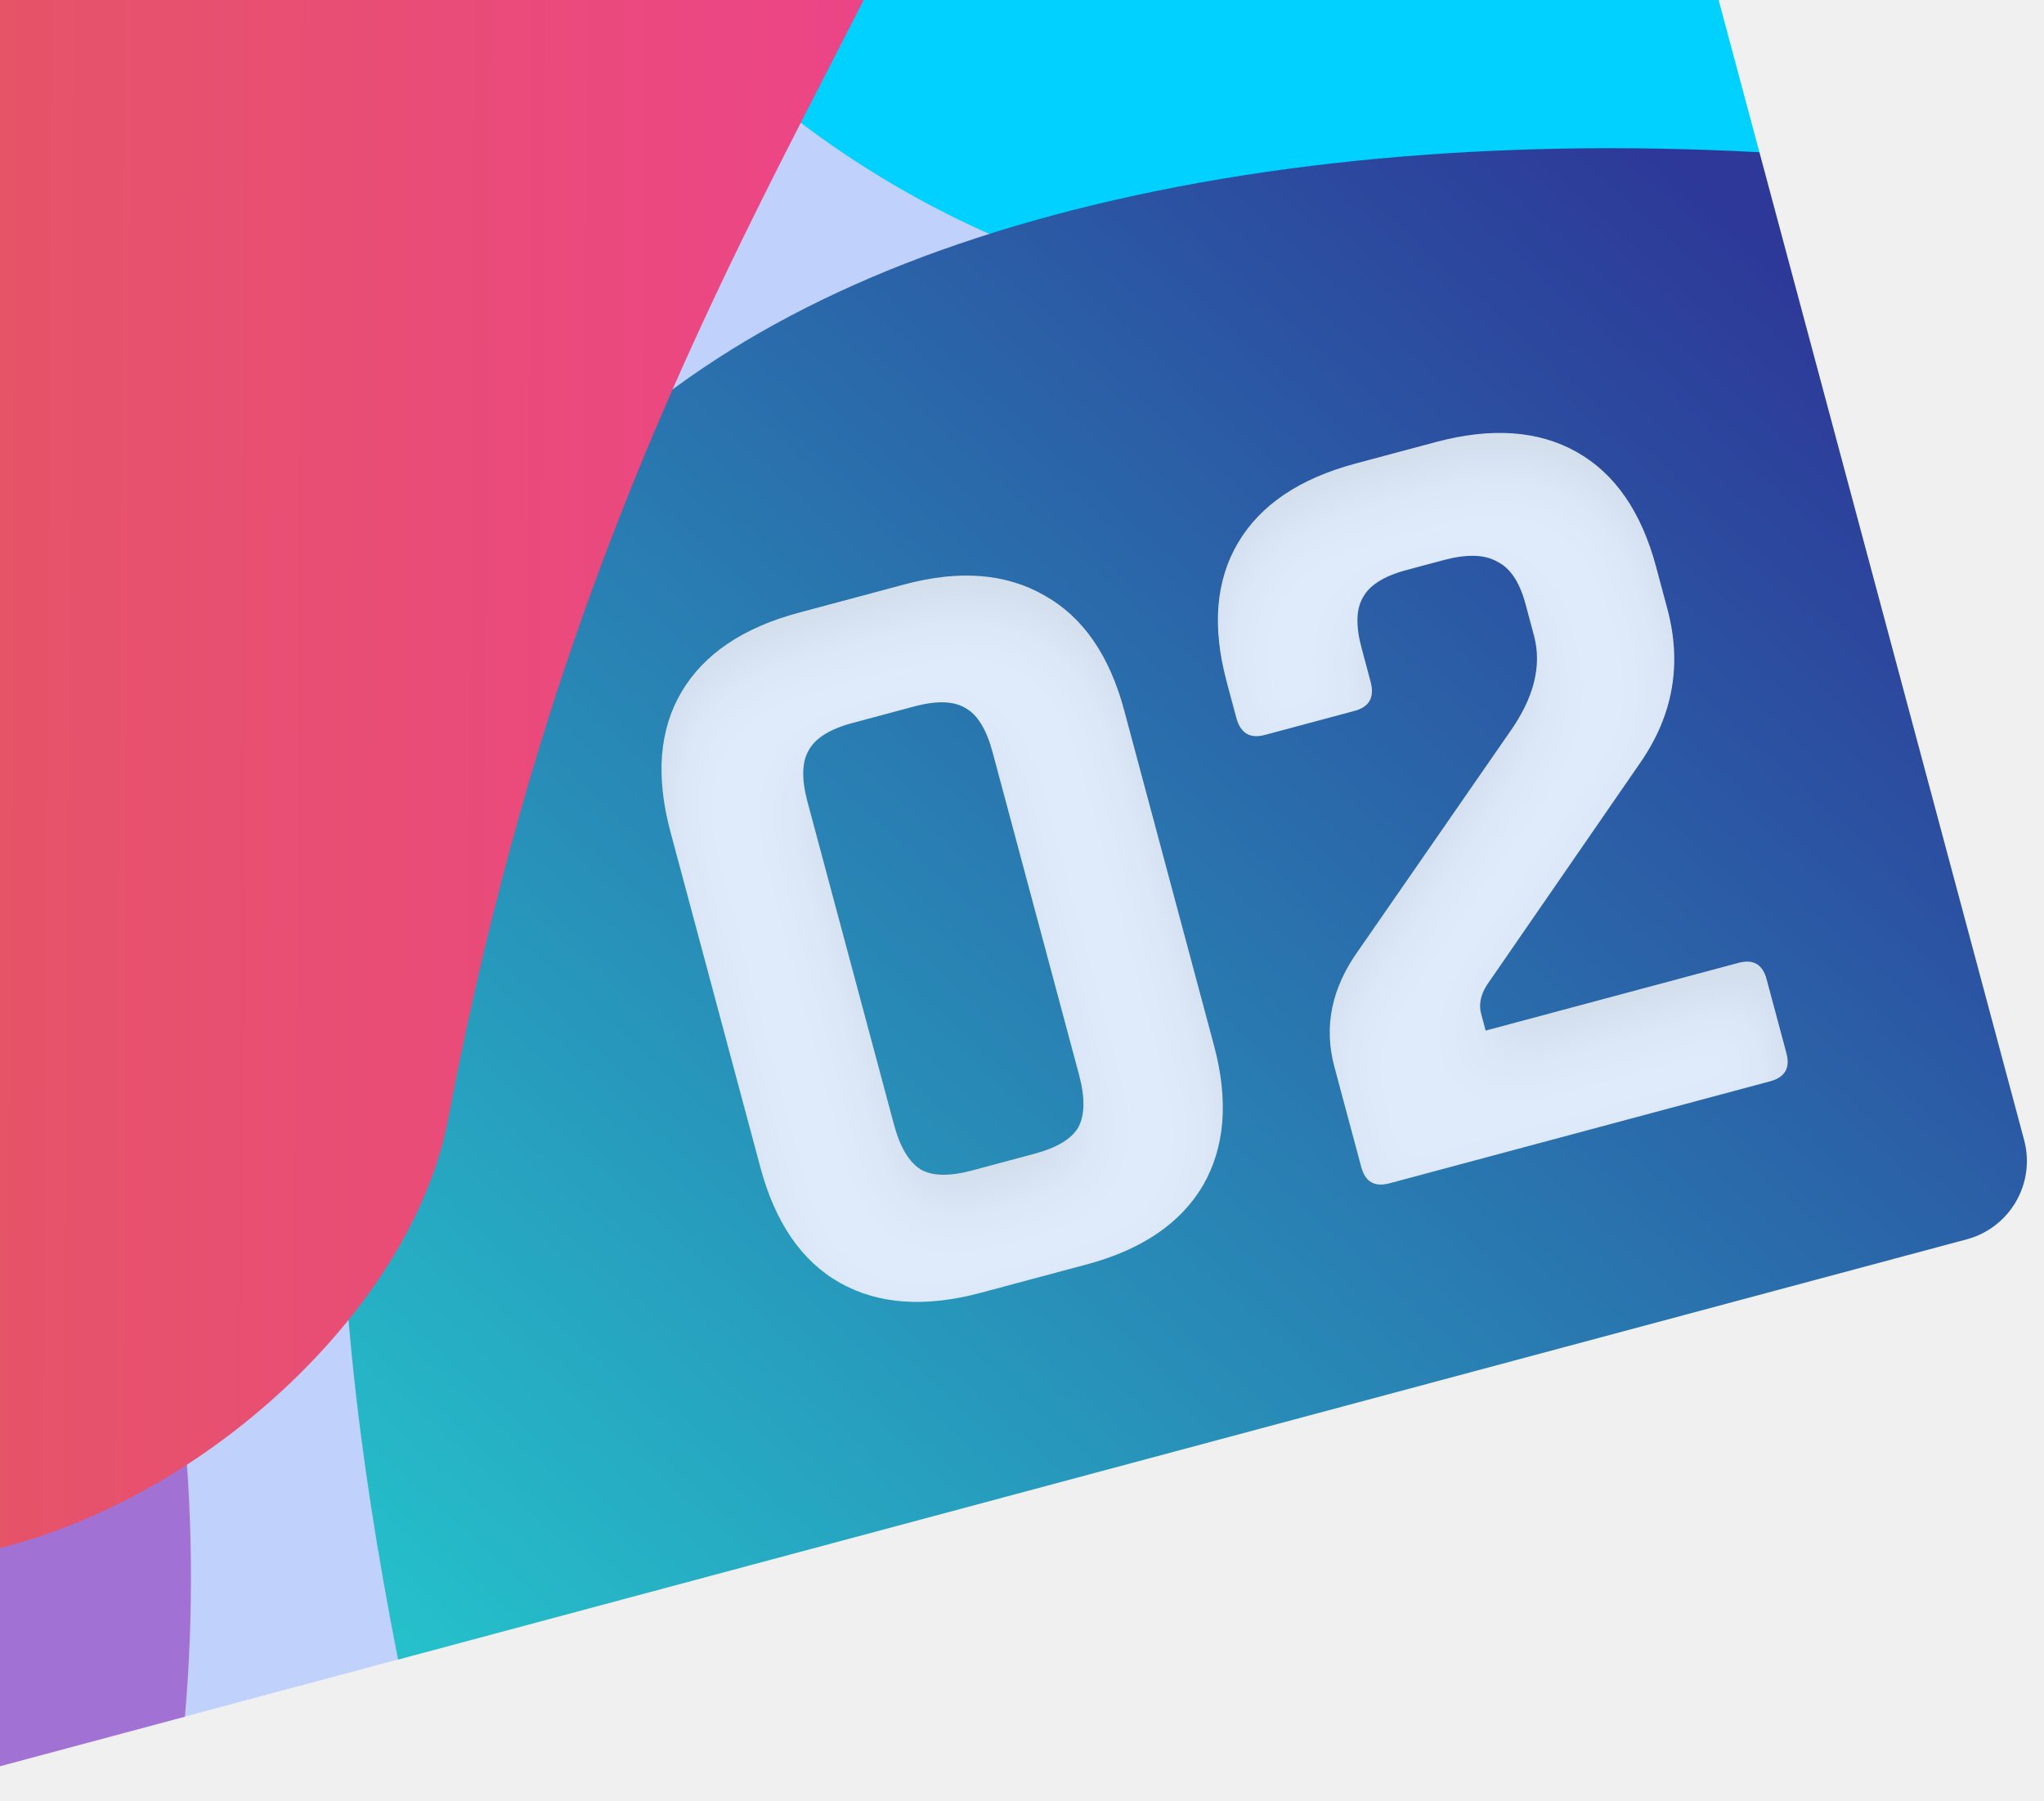
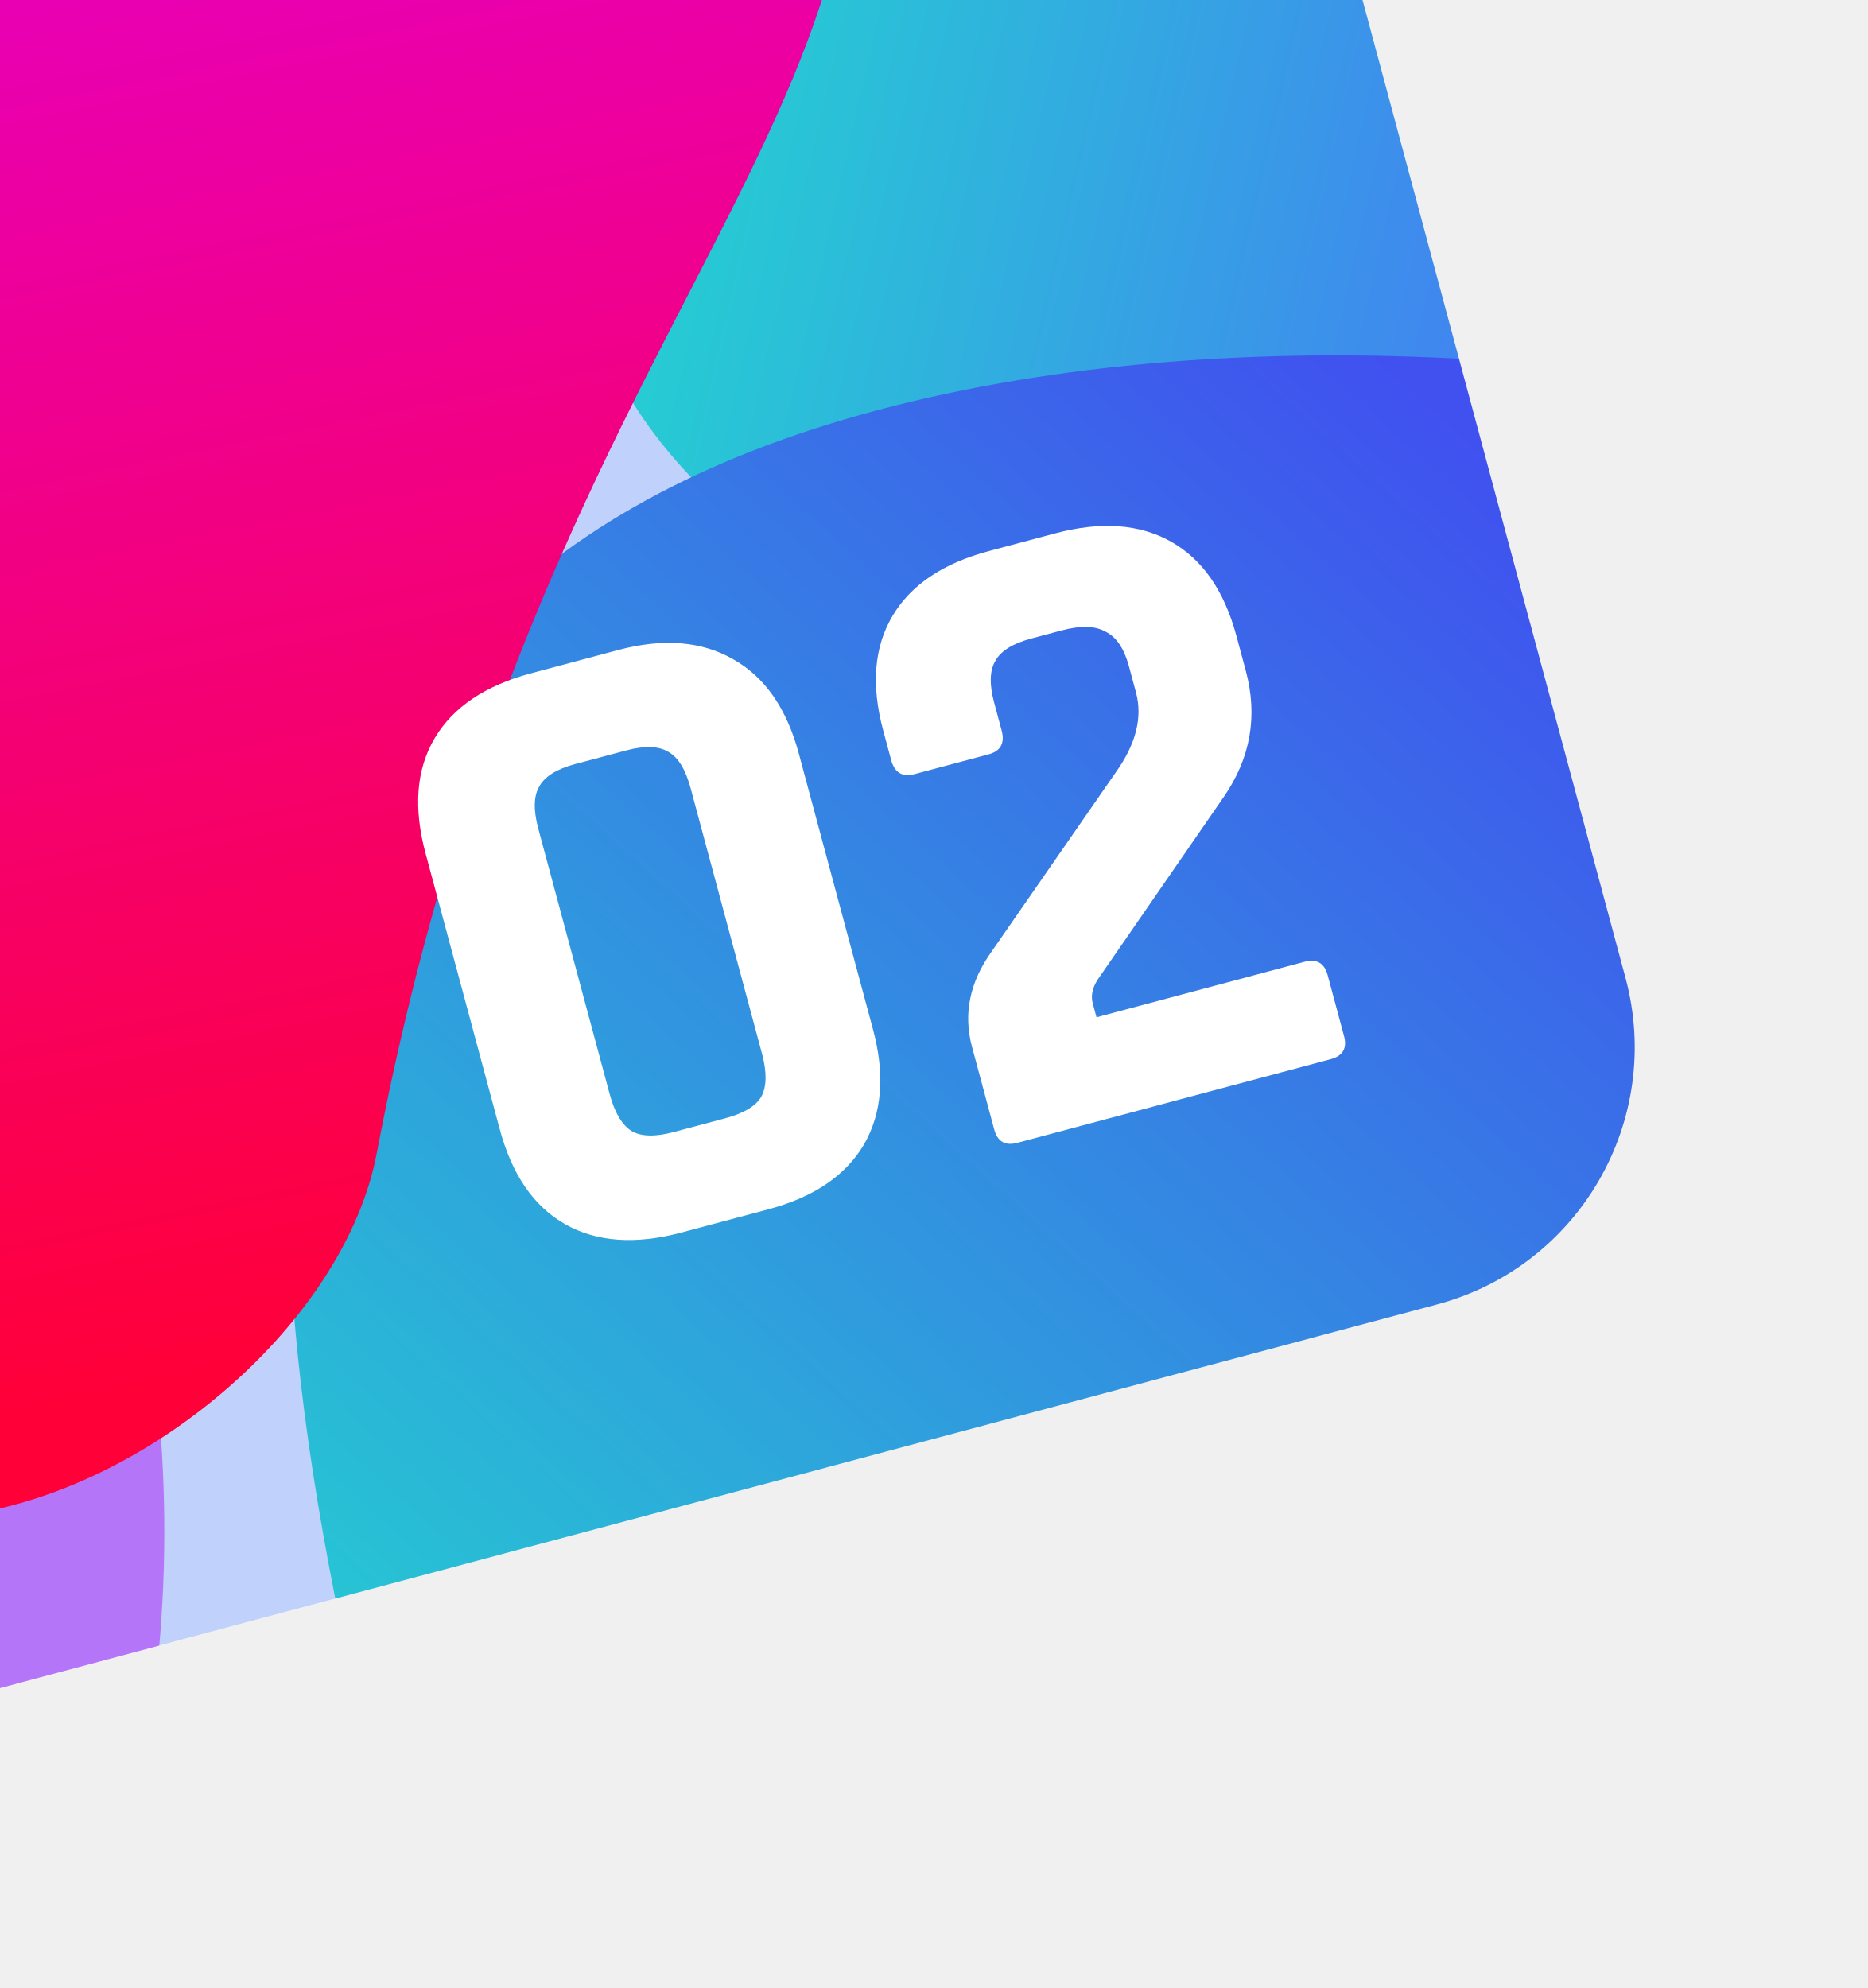
- <svg xmlns="http://www.w3.org/2000/svg" width="252" height="222" viewBox="0 0 252 222" fill="none">
-   <mask id="mask0" mask-type="alpha" maskUnits="userSpaceOnUse" x="0" y="0" width="252" height="222">
-     <rect width="252" height="222" fill="#C4C4C4" />
+ <svg xmlns="http://www.w3.org/2000/svg" width="280" height="298" viewBox="0 0 280 298" fill="none">
+   <mask id="mask0" mask-type="alpha" maskUnits="userSpaceOnUse" x="0" y="0" width="280" height="298">
+     <rect width="280" height="298" fill="#C4C4C4" />
  </mask>
  <g mask="url(#mask0)">
-     <mask id="mask1" mask-type="alpha" maskUnits="userSpaceOnUse" x="-268" y="-260" width="521" height="521">
-       <rect width="424.69" height="424.69" rx="10" transform="matrix(-0.258819 -0.965926 -0.965926 0.258819 252.137 150.219)" fill="#C4C4C4" />
+     <mask id="mask1" mask-type="alpha" maskUnits="userSpaceOnUse" x="-259" y="-217" width="505" height="504">
+       <rect width="424.791" height="426.105" rx="40" transform="matrix(-0.259681 -0.965694 -0.966156 0.257959 254.041 185.219)" fill="#C4C4C4" />
    </mask>
    <g mask="url(#mask1)">
-       <rect width="424.69" height="424.69" rx="10" transform="matrix(-0.258819 -0.965926 -0.965926 0.258819 252.137 150.219)" fill="#C0D1FC" />
-       <circle r="117.226" transform="matrix(-0.258819 -0.965926 -0.965926 0.258819 169.499 -78.3217)" fill="url(#paint0_linear)" />
-       <path d="M130 26.5C24.166 54.858 32.068 146.73 60.426 252.564C88.784 358.398 197.568 421.205 303.403 392.847C409.237 364.488 472.043 255.704 443.685 149.87C415.327 44.036 235.834 -1.858 130 26.5Z" fill="url(#paint1_linear)" />
-       <circle r="198.39" transform="matrix(-0.258819 -0.965926 -0.965926 0.258819 -174.897 194.428)" fill="#A172D3" />
-       <path d="M-365.412 -392.596C-506.913 -354.681 -590.886 -209.236 -552.971 -67.735C-515.237 73.088 -371.635 199.153 -230.782 162.983C-229.45 162.641 -228.183 161.998 -227.109 161.138C-84.796 47.313 -2.782 -64.078 -40.551 -205.038C-78.466 -346.538 -223.912 -430.511 -365.412 -392.596Z" fill="#EC9341" />
-       <path d="M-13.011 -170.211C-37.173 -163.737 -48.375 -120.25 -67.323 -76.674C-82.087 -42.721 -105.772 7.853 -97.874 39.117C-82.663 99.326 -68.397 117.19 -59.403 150.758C-38.584 228.454 46.809 182.439 55.256 137.934C80.526 4.794 144.001 -18.177 122.769 -97.418C101.536 -176.659 66.23 -191.443 -13.011 -170.211Z" fill="url(#paint2_linear)" />
-       <g filter="url(#filter0_i)">
-         <path d="M119.84 144.317L127.533 142.255C130.315 141.51 132.12 140.421 132.947 138.988C133.751 137.468 133.781 135.317 133.035 132.535L122.378 92.763C121.633 89.981 120.544 88.177 119.111 87.349C117.655 86.435 115.535 86.35 112.754 87.096L105.06 89.157C102.278 89.903 100.485 91.035 99.681 92.555C98.854 93.988 98.813 96.096 99.558 98.877L110.215 138.65C110.961 141.431 112.061 143.279 113.518 144.194C114.951 145.021 117.058 145.062 119.84 144.317ZM133.985 155.9L120.945 159.394C114.077 161.235 108.285 160.83 103.569 158.18C98.852 155.531 95.574 150.772 93.734 143.904L82.657 102.568C80.817 95.7 81.277 89.939 84.037 85.287C86.797 80.634 91.61 77.387 98.478 75.547L111.518 72.053C118.299 70.236 124.059 70.696 128.799 73.433C133.515 76.082 136.782 80.797 138.599 87.578L149.675 128.915C151.492 135.696 151.032 141.456 148.296 146.196C145.536 150.848 140.766 154.083 133.985 155.9ZM167.825 143.898L164.505 131.51C163.177 126.555 164.178 121.768 167.506 117.149L186.048 90.378C189.099 86.113 190.123 82.111 189.121 78.373L188.073 74.461C187.351 71.766 186.186 70.028 184.58 69.248C183.036 68.357 180.83 68.296 177.962 69.064L173.398 70.287C170.616 71.033 168.823 72.165 168.019 73.685C167.191 75.118 167.139 77.182 167.861 79.877L168.979 84.05C169.491 85.962 168.835 87.163 167.009 87.652L155.925 90.622C154.1 91.112 152.931 90.4 152.418 88.487L151.23 84.054C149.413 77.273 149.885 71.556 152.645 66.903C155.404 62.251 160.218 59.004 167.086 57.164L176.996 54.508C183.864 52.668 189.656 53.073 194.373 55.722C199.089 58.372 202.356 63.087 204.173 69.868L205.57 75.084C207.387 81.865 206.282 88.171 202.254 94.002L183.329 121.435C182.542 122.671 182.3 123.853 182.603 124.984L183.162 127.07L214.327 118.719C216.153 118.23 217.31 118.898 217.799 120.724L220.245 129.852C220.734 131.677 220.066 132.835 218.241 133.324L171.297 145.903C169.471 146.392 168.314 145.724 167.825 143.898Z" fill="#DFEBFB" />
-       </g>
+       <rect width="424.791" height="426.105" rx="40" transform="matrix(-0.259681 -0.965694 -0.966156 0.257959 254.041 185.219)" fill="#C0D1FC" />
+       <path d="M252.362 103.503C306.242 86.84 300.325 39.899 283.603 -13.789C266.88 -67.477 209.645 -97.492 155.765 -80.829C101.885 -64.166 71.763 -7.135 88.486 46.554C105.209 100.242 198.482 120.166 252.362 103.503Z" fill="url(#paint0_linear)" />
+       <path d="M131.468 61.5C25.256 89.858 33.186 181.73 61.645 287.564C90.105 393.398 199.277 456.205 305.49 427.847C411.702 399.488 474.733 290.704 446.273 184.87C417.814 79.036 237.68 33.142 131.468 61.5Z" fill="url(#paint1_linear)" />
+       <ellipse rx="198.437" ry="199.051" transform="matrix(-0.259681 -0.965694 -0.966156 0.257959 -174.518 229.428)" fill="#B475F8" />
+       <path d="M-365.714 -357.596C-507.72 -319.681 -591.992 -174.236 -553.942 -32.735C-516.615 106.074 -376.06 230.543 -236.671 199.436C-231.314 198.24 -226.314 195.673 -222.041 192.235C-82.228 79.762 -2.221 -30.69 -39.693 -170.038C-77.743 -311.538 -223.708 -395.511 -365.714 -357.596Z" fill="#EC9341" />
+       <path d="M-12.054 -135.211C-36.302 -128.737 -47.544 -85.25 -66.56 -41.673C-81.376 -7.721 -105.146 42.853 -97.22 74.117C-81.955 134.326 -67.638 152.19 -58.612 185.758C-37.718 263.454 47.979 217.439 56.457 172.934C81.817 39.794 145.519 16.823 124.211 -62.418C102.902 -141.659 67.47 -156.443 -12.054 -135.211Z" fill="url(#paint2_linear)" />
+       <path d="M101.021 169.684L108.716 167.629C111.499 166.886 113.304 165.799 114.13 164.367C114.933 162.849 114.961 160.699 114.213 157.918L103.521 118.155C102.773 115.374 101.682 113.569 100.248 112.741C98.79 111.826 96.67 111.74 93.887 112.483L86.192 114.538C83.409 115.281 81.617 116.412 80.813 117.93C79.987 119.362 79.947 121.468 80.695 124.249L91.388 164.012C92.135 166.793 93.238 168.641 94.696 169.556C96.13 170.384 98.239 170.427 101.021 169.684ZM115.181 181.273L102.138 184.756C95.269 186.59 89.474 186.181 84.753 183.529C80.033 180.877 76.749 176.118 74.903 169.252L63.79 127.925C61.943 121.059 62.399 115.301 65.156 110.653C67.914 106.004 72.727 102.763 79.597 100.929L92.64 97.446C99.422 95.635 105.185 96.099 109.929 98.838C114.65 101.49 117.922 106.206 119.745 112.985L130.858 154.312C132.681 161.091 132.225 166.848 129.491 171.584C126.734 176.233 121.964 179.462 115.181 181.273ZM149.027 169.302L145.696 156.917C144.364 151.963 145.361 147.179 148.687 142.565L167.217 115.82C170.265 111.559 171.287 107.561 170.282 103.823L169.23 99.912C168.506 97.218 167.34 95.48 165.731 94.698C164.187 93.807 161.98 93.744 159.11 94.51L154.545 95.729C151.763 96.472 149.97 97.603 149.167 99.121C148.34 100.553 148.289 102.616 149.014 105.31L150.135 109.482C150.65 111.394 149.994 112.594 148.168 113.081L137.081 116.041C135.255 116.529 134.085 115.817 133.571 113.905L132.379 109.472C130.556 102.693 131.023 96.979 133.78 92.33C136.538 87.682 141.351 84.44 148.221 82.606L158.133 79.96C165.003 78.126 170.798 78.534 175.518 81.186C180.239 83.839 183.511 88.554 185.334 95.333L186.736 100.548C188.559 107.327 187.458 113.63 183.433 119.455L164.521 146.861C163.734 148.096 163.493 149.278 163.797 150.408L164.358 152.494L195.531 144.171C197.357 143.683 198.515 144.352 199.006 146.177L201.46 155.303C201.951 157.128 201.283 158.284 199.457 158.772L152.502 171.309C150.676 171.796 149.517 171.128 149.027 169.302Z" fill="white" />
    </g>
  </g>
  <defs>
-     <filter id="filter0_i" x="81.553" y="53.377" width="138.847" height="111.149" filterUnits="userSpaceOnUse" color-interpolation-filters="sRGB">
-       <feFlood flood-opacity="0" result="BackgroundImageFix" />
-       <feBlend mode="normal" in="SourceGraphic" in2="BackgroundImageFix" result="shape" />
-       <feColorMatrix in="SourceAlpha" type="matrix" values="0 0 0 0 0 0 0 0 0 0 0 0 0 0 0 0 0 0 127 0" result="hardAlpha" />
-       <feOffset dy="4" />
-       <feGaussianBlur stdDeviation="3.5" />
-       <feComposite in2="hardAlpha" operator="arithmetic" k2="-1" k3="1" />
-       <feColorMatrix type="matrix" values="0 0 0 0 0 0 0 0 0 0 0 0 0 0 0 0 0 0 0.06 0" />
-       <feBlend mode="normal" in2="shape" result="effect1_innerShadow" />
-     </filter>
-     <linearGradient id="paint0_linear" x1="105.839" y1="93.359" x2="105.662" y2="241.451" gradientUnits="userSpaceOnUse">
-       <stop stop-color="#00D1FF" />
-       <stop offset="1" stop-color="#654BFF" />
-     </linearGradient>
-     <linearGradient id="paint1_linear" x1="242.5" y1="52" x2="60.426" y2="252.564" gradientUnits="userSpaceOnUse">
-       <stop stop-color="#2D3898" />
+     <linearGradient id="paint0_linear" x1="219.782" y1="45" x2="96.386" y2="16.81" gradientUnits="userSpaceOnUse">
+       <stop stop-color="#4086EF" />
      <stop offset="1" stop-color="#24D1D1" />
    </linearGradient>
-     <linearGradient id="paint2_linear" x1="146.53" y1="-15.95" x2="-177.456" y2="-17.836" gradientUnits="userSpaceOnUse">
-       <stop stop-color="#EF3F93" />
-       <stop offset="1" stop-color="#DA6D33" />
+     <linearGradient id="paint1_linear" x1="244.37" y1="87" x2="62.359" y2="288.21" gradientUnits="userSpaceOnUse">
+       <stop stop-color="#4051EF" />
+       <stop offset="1" stop-color="#24D1D1" />
+     </linearGradient>
+     <linearGradient id="paint2_linear" x1="51.684" y1="201.5" x2="-15.595" y2="-128.094" gradientUnits="userSpaceOnUse">
+       <stop stop-color="#FF0039" />
+       <stop offset="1" stop-color="#DB00FF" />
    </linearGradient>
  </defs>
</svg>
